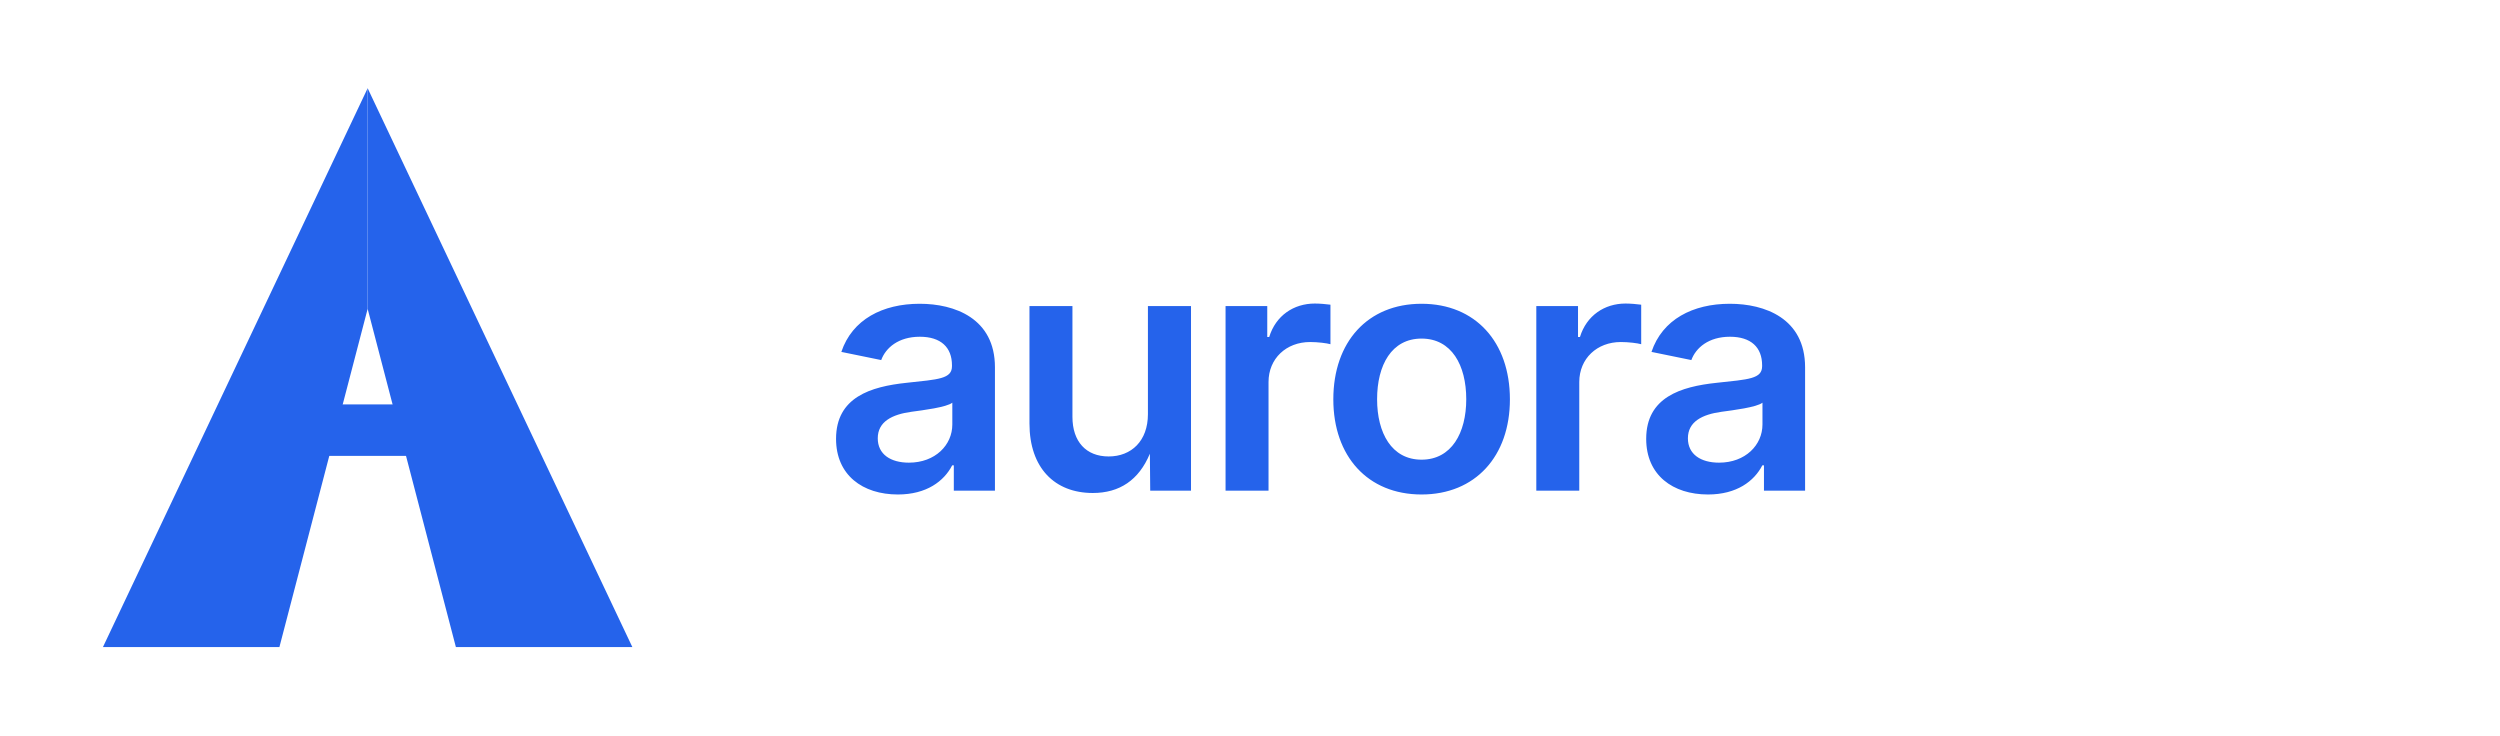
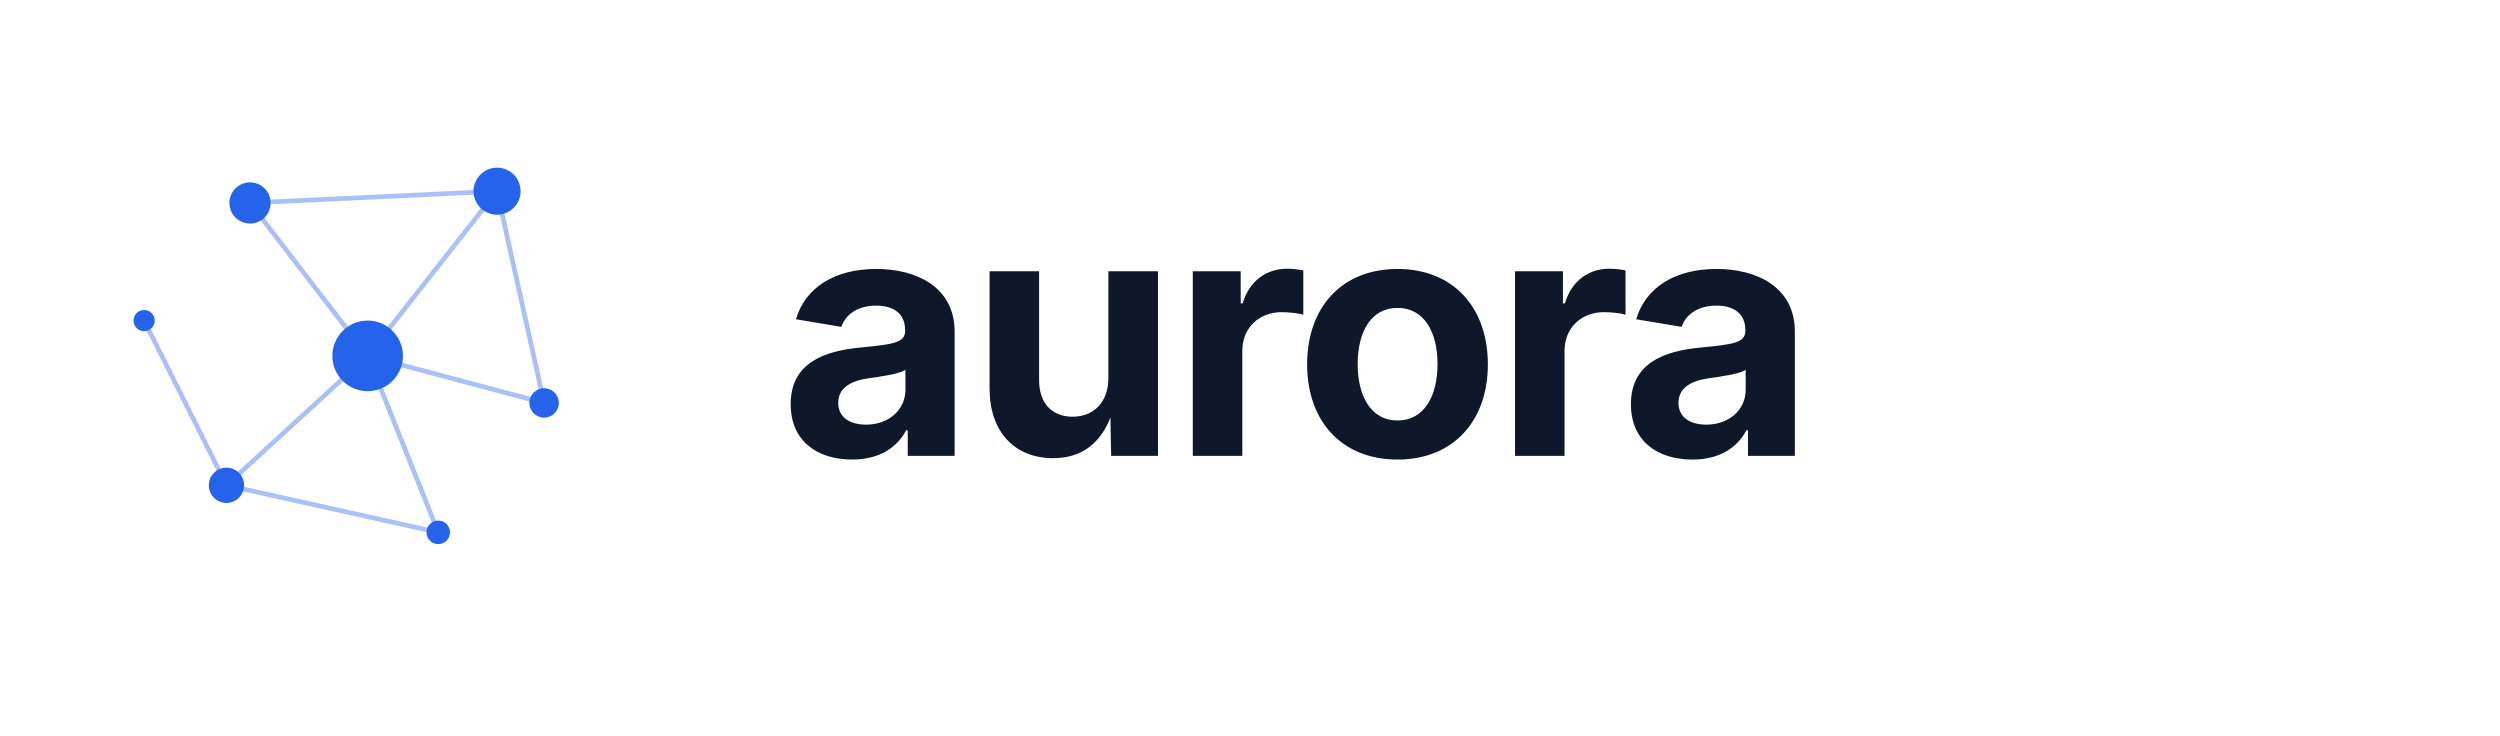
<svg xmlns="http://www.w3.org/2000/svg" viewBox="0 0 340 100" width="340" height="100">
-   <g>
-     <path d="M50,12 L14,88 L38,88 L50,42 Z" fill="#2563eb" />
-     <path d="M50,12 L86,88 L62,88 L50,42 Z" fill="#2563eb" />
-     <path d="M34,55 L66,55 L66,62 L34,62 Z" fill="#2563eb" />
+   <g transform="translate(10, 10) scale(0.8)">
+     <g stroke="#2563eb" stroke-width="0.8" stroke-linecap="round" opacity="0.4">
+       <line x1="50" y1="48" x2="30" y2="22" />
+       <line x1="50" y1="48" x2="72" y2="20" />
+       <line x1="50" y1="48" x2="80" y2="56" />
+       <line x1="50" y1="48" x2="26" y2="70" />
+       <line x1="50" y1="48" x2="62" y2="78" />
+       <line x1="30" y1="22" x2="72" y2="20" />
+       <line x1="72" y1="20" x2="80" y2="56" />
+       <line x1="26" y1="70" x2="12" y2="42" />
+       <line x1="26" y1="70" x2="62" y2="78" />
+     </g>
+     <circle cx="30" cy="22" r="3.5" fill="#2563eb" />
+     <circle cx="72" cy="20" r="4" fill="#2563eb" />
+     <circle cx="80" cy="56" r="2.5" fill="#2563eb" />
+     <circle cx="12" cy="42" r="1.8" fill="#2563eb" />
+     <circle cx="26" cy="70" r="3" fill="#2563eb" />
+     <circle cx="62" cy="78" r="2" fill="#2563eb" />
+     <circle cx="50" cy="48" r="6" fill="#2563eb" />
  </g>
-   <text x="112" y="50" dominant-baseline="central" font-family="Inter, system-ui, -apple-system, Segoe UI, sans-serif" font-size="46" font-weight="600" letter-spacing="-1.5" fill="#2563eb">aurora</text>
+   <text x="106" y="62" font-family="Inter, system-ui, -apple-system, sans-serif" font-size="46" font-weight="700" letter-spacing="-1" fill="#0f172a">aurora</text>
</svg>
